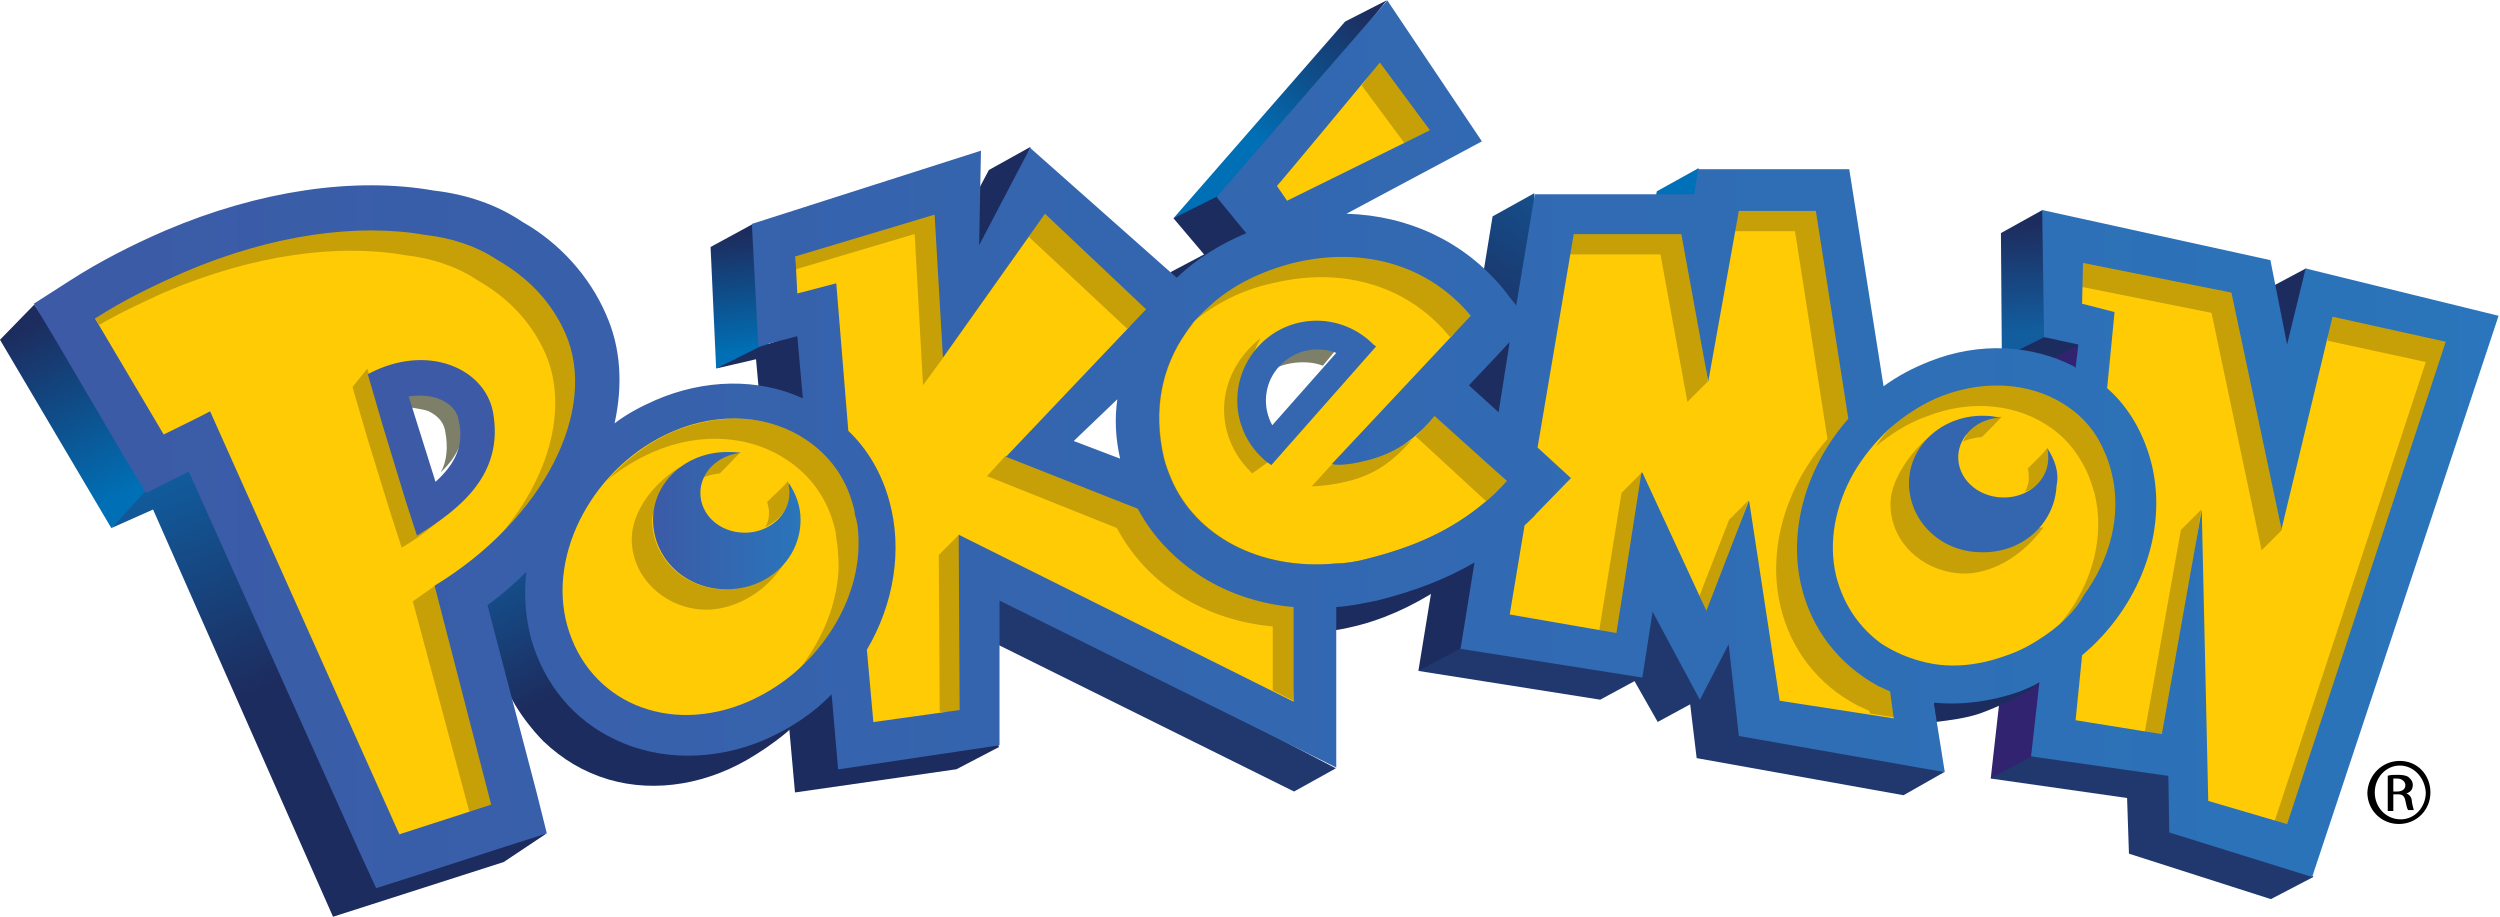
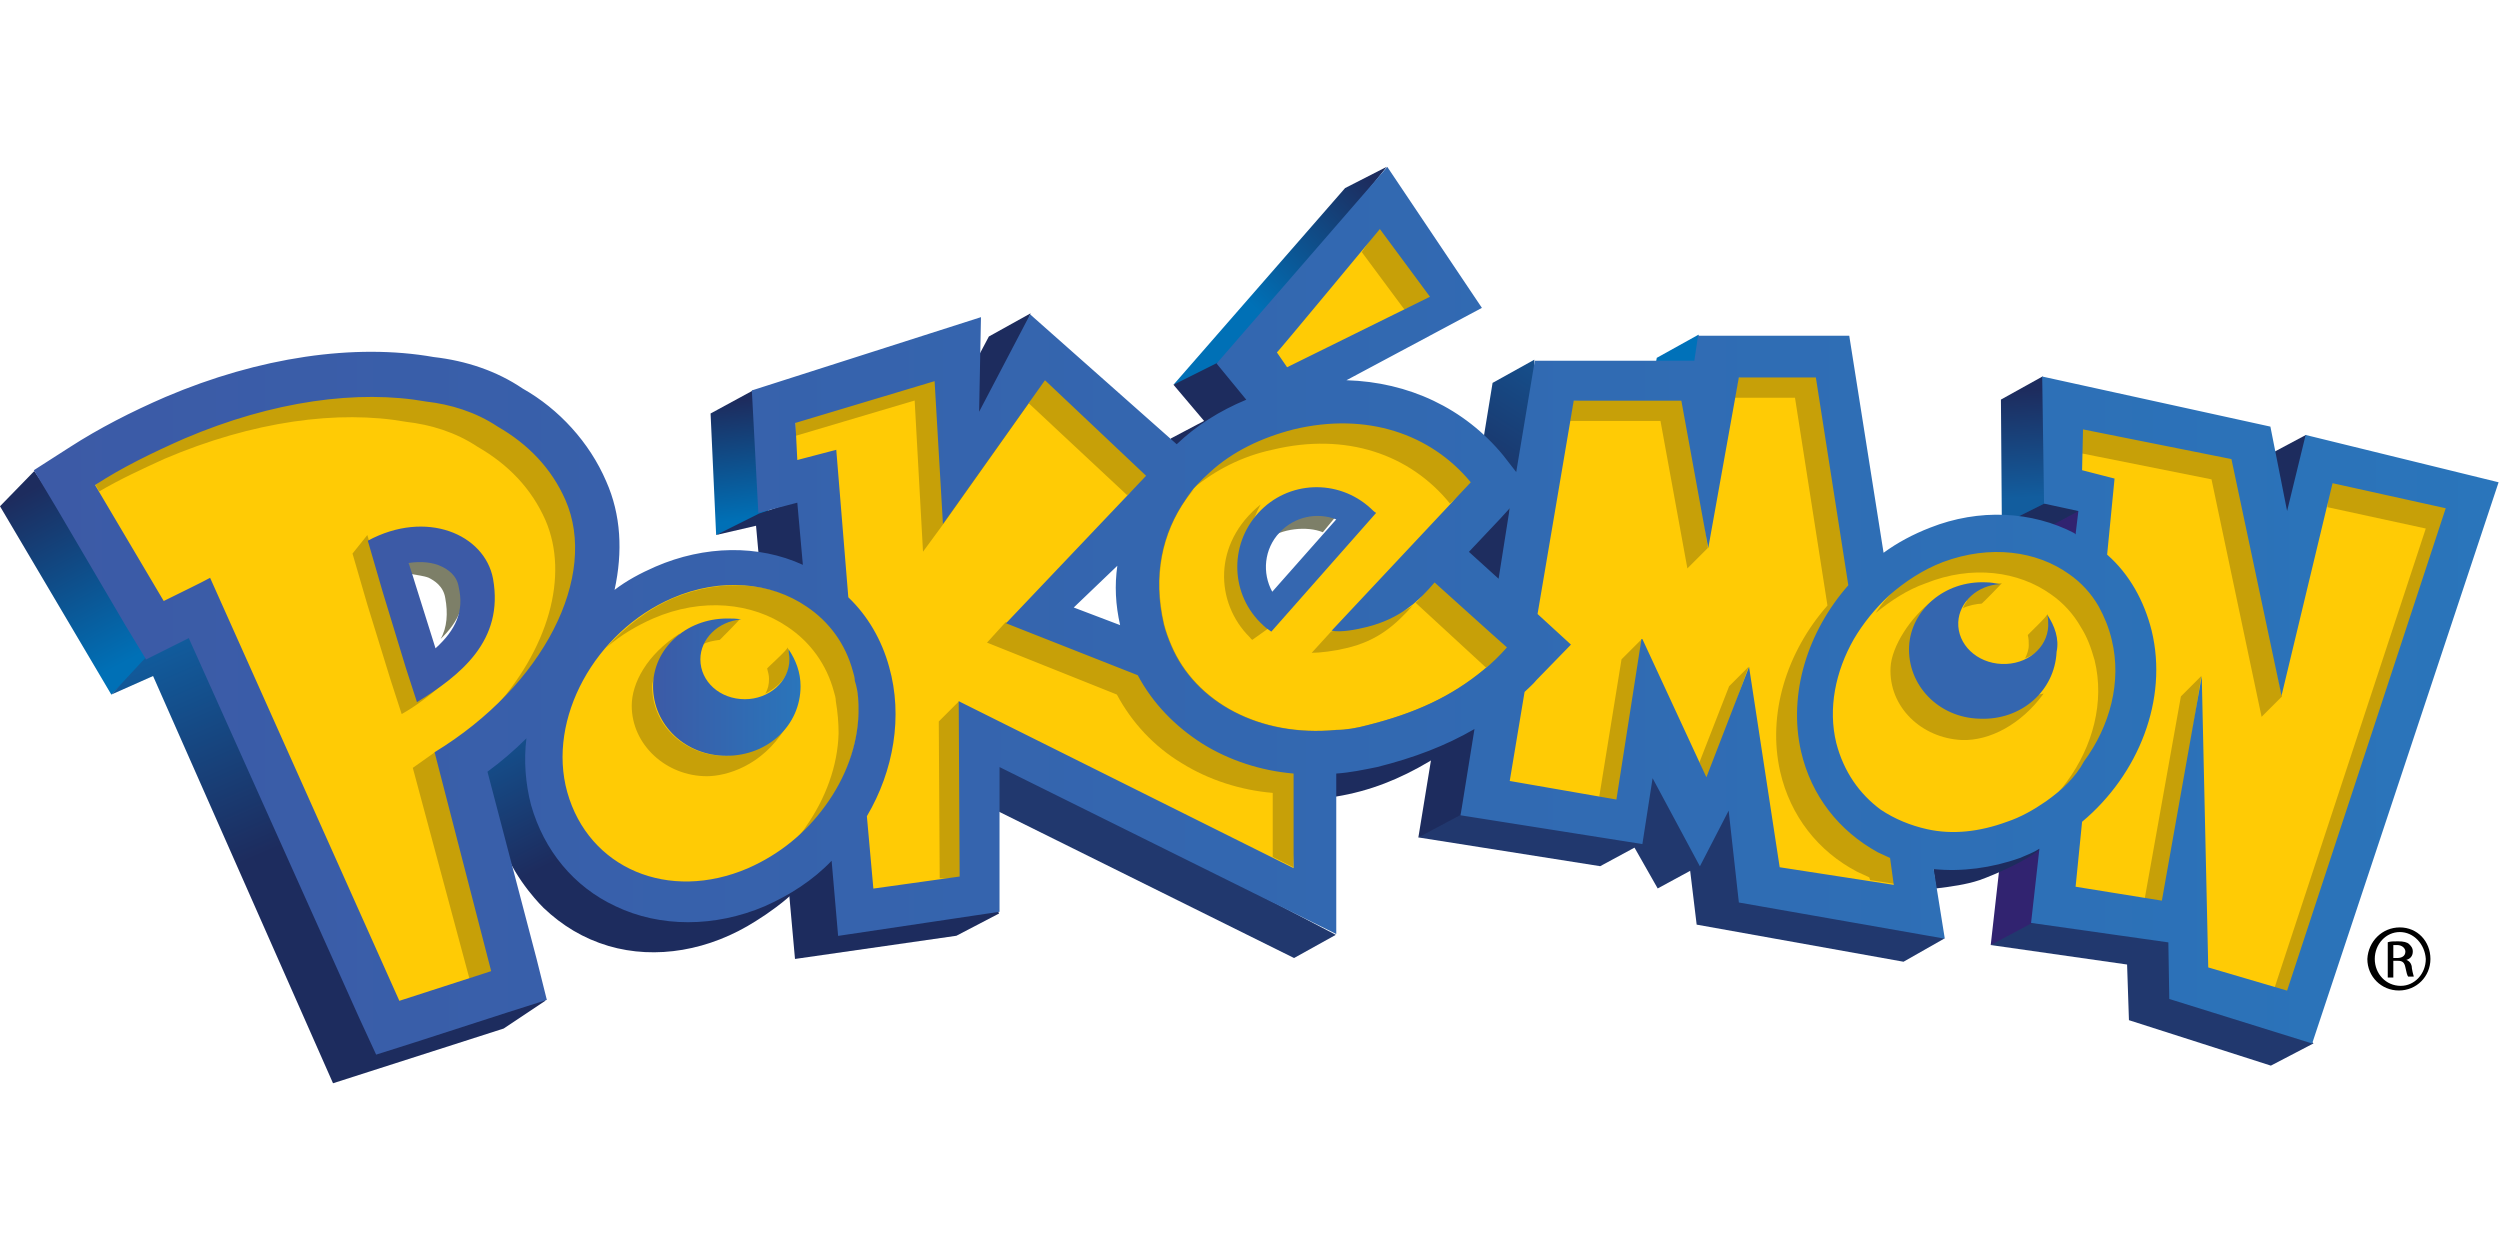
- <svg xmlns="http://www.w3.org/2000/svg" id="Layer_1" viewBox="0 0 269.5 98.8" width="2500" height="917">
-   <style>.st0{fill:url(#polygon16_1_)}.st1{fill:#0071b9}.st2{fill:url(#polygon25_1_)}.st3{fill:#1d2c5e}.st4{fill:url(#polygon36_1_)}.st5{fill:url(#polygon43_1_)}.st6{fill:#312370}.st7{fill:#21386e}.st8{fill:url(#polygon56_1_)}.st9{fill:url(#path69_1_)}.st10{fill:url(#polygon78_1_)}.st11{fill:#ffcb05}.st12{fill:#7d7f68}.st13{fill:#c7a008}.st14{fill:#3c5aa6}.st15{fill:#3567b0}.st16{fill:#1e2d5f}.st17{fill:#3466af}.st18{fill:url(#path183_1_)}.st19{fill:url(#path196_1_)}</style>
+ <svg xmlns="http://www.w3.org/2000/svg" id="Layer_1" viewBox="0 0 269.5 98.8" width="200" height="100">
+   <style>
+         .st0{fill:url(#polygon16_1_)}.st1{fill:#0071b9}.st2{fill:url(#polygon25_1_)}.st3{fill:#1d2c5e}.st4{fill:url(#polygon36_1_)}.st5{fill:url(#polygon43_1_)}.st6{fill:#312370}.st7{fill:#21386e}.st8{fill:url(#polygon56_1_)}.st9{fill:url(#path69_1_)}.st10{fill:url(#polygon78_1_)}.st11{fill:#ffcb05}.st12{fill:#7d7f68}.st13{fill:#c7a008}.st14{fill:#3c5aa6}.st15{fill:#3567b0}.st16{fill:#1e2d5f}.st17{fill:#3466af}.st18{fill:url(#path183_1_)}.st19{fill:url(#path196_1_)}</style>
  <linearGradient id="polygon16_1_" gradientUnits="userSpaceOnUse" x1="426.751" y1="-632.71" x2="416.733" y2="-614.042" gradientTransform="matrix(1 0 0 -1 -413.451 -579.186)">
    <stop offset="0" stop-color="#0070b6" />
    <stop offset="1" stop-color="#1d2c5e" />
  </linearGradient>
  <path id="polygon16" class="st0" d="M0 36.6l12 20.3 4.8-4.6L3.7 32.8z" />
  <path id="polygon18" class="st1" d="M178.6 20.6l-.5 2.7 5.7-1.9-.7-3.3z" />
  <linearGradient id="polygon25_1_" gradientUnits="userSpaceOnUse" x1="548.926" y1="-594.572" x2="561.641" y2="-580.948" gradientTransform="matrix(1 0 0 -1 -413.451 -579.186)">
    <stop offset="0" stop-color="#0070b6" />
    <stop offset="1" stop-color="#1d2c5e" />
  </linearGradient>
  <path id="polygon25" class="st2" d="M145 2.3l-18.5 21.2 5.4-1.5 17.6-22z" />
  <path id="polygon27" class="st3" d="M244.1 31.3l4.5-2.4-1.3 11.4z" />
  <path id="polygon29" class="st3" d="M215.8 38.6l4.1.9L225 37l-4.5-1.7z" />
  <linearGradient id="polygon36_1_" gradientUnits="userSpaceOnUse" x1="493.453" y1="-617.286" x2="491.937" y2="-604.548" gradientTransform="matrix(1 0 0 -1 -413.451 -579.186)">
    <stop offset="0" stop-color="#0070b6" />
    <stop offset="1" stop-color="#1d2c5e" />
  </linearGradient>
  <path id="polygon36" class="st4" d="M76.6 26.6l.6 13.1 5.7-2.2-1.7-13.4z" />
  <linearGradient id="polygon43_1_" gradientUnits="userSpaceOnUse" x1="632.347" y1="-614.834" x2="631.742" y2="-603.336" gradientTransform="matrix(1 0 0 -1 -413.451 -579.186)">
    <stop offset="0" stop-color="#125d9e" />
    <stop offset="1" stop-color="#1d2c5e" />
  </linearGradient>
  <path id="polygon43" class="st5" d="M220.2 22.6l-4.5 2.5.1 13.5 4.6-2.3 1.4-6.6z" />
  <path id="polygon45" class="st6" d="M219.6 39.5l-5 44.4 8-1.6 1.5-45.2z" />
  <path id="polygon47" class="st7" d="M229.3 86l.2 6 15.3 4.9 4.6-2.4-15.1-11.7-15.2-1.3-4.5 2.4z" />
  <path id="polygon49" class="st7" d="M172.5 75.4l3.7-2 2.5 4.4 3.5-1.9.7 5.8 22.3 4 4.4-2.5-30.7-18.7-21.8 3.7-4.2 4.1z" />
  <linearGradient id="polygon56_1_" gradientUnits="userSpaceOnUse" x1="589.912" y1="-598.261" x2="576.568" y2="-619.489" gradientTransform="matrix(1 0 0 -1 -413.451 -579.186)">
    <stop offset="0" stop-color="#125d9e" />
    <stop offset="1" stop-color="#1d2c5e" />
  </linearGradient>
  <path id="polygon56" class="st8" d="M165.4 20.8l-4.5 2.5-8 49 4.5-2.4 7.7-27.5z" />
  <path id="polygon58" class="st3" d="M129.8 27.4l-3.6 1.9.3 1.2 8.5-5.4-3.7-4-4.8 2.4z" />
  <path id="polygon60" class="st7" d="M139.5 85.3l-36.3-18 4.5-3.5 36.3 19z" />
  <path id="polygon62" class="st3" d="M106.6 18.3l-5.5 10.4 5.8-1.7 4.2-11.2z" />
  <linearGradient id="path69_1_" gradientUnits="userSpaceOnUse" x1="471.821" y1="-632.309" x2="480.919" y2="-650.202" gradientTransform="matrix(1 0 0 -1 -413.451 -579.186)">
    <stop offset="0" stop-color="#105fa1" />
    <stop offset="1" stop-color="#1d2c5e" />
  </linearGradient>
  <path id="path69" class="st9" d="M56.6 61.4L52 64.6s1 5.2 2.3 8.8c1.3 3.6 4.3 6.5 4.3 6.5 2 1.9 4.3 3.3 7 4.1 5.1 1.5 10.9.5 15.9-2.7 1.3-.8 3.1-2.1 4.2-3.2-4.9 3-29.1-16.7-29.1-16.7z" />
  <path id="polygon71" class="st3" d="M81.5 38.7l4.2 46.7 17.4-2.5 4.6-2.4-21.5-44.6-4.4 1.5-4.6 2.3z" />
  <linearGradient id="polygon78_1_" gradientUnits="userSpaceOnUse" x1="437.492" y1="-626.202" x2="448.022" y2="-650.612" gradientTransform="matrix(1 0 0 -1 -413.451 -579.186)">
    <stop offset="0" stop-color="#105fa1" />
    <stop offset="1" stop-color="#1d2c5e" />
  </linearGradient>
  <path id="polygon78" class="st10" d="M16.5 54.9l19.4 43.9 18.4-5.9 4.5-3-38.2-40-4.8 2.9-3.8 4.1z" />
  <path id="path80" class="st3" d="M208.4 75.6l.3 2.2c1.6-.2 3.2-.4 4.7-.9 1.7-.6 5.3-2.2 6.6-3.4-.6.2-9 2.4-11.6 2.1" />
  <path id="path82" class="st3" d="M143.3 64.4l.7 3.5c3.7-.6 6.9-1.9 10.1-3.8 2-1.2 4.1-2.9 4.8-3.4-.5.3-15.6 3.7-15.6 3.7z" />
  <g id="g84" transform="translate(-5.451 -1.686)">
    <path id="path86" class="st11" d="M46.4 96.3L45 93.1l-18.4-41-.4-.8-.8.4-.6.3-3.3 1.6c-.5-.8-1.3-2.2-1.8-3.1L12.3 38l-1.9-3.3 3.2-2c3-1.9 6.4-3.7 10.2-5.3 7.4-3.1 14.9-4.8 21.8-4.8 2.3 0 4.5.2 6.5.5 3.4.4 6.6 1.5 9.2 3.3 3.9 2.2 7 5.6 8.7 9.6 1.4 3.3 1.7 7.2.8 11.2l-.5 2.4 2-1.4c1.3-1 2.7-1.8 4.2-2.4 2.6-1.1 5.3-1.7 8-1.7 2.6 0 5 .5 7.2 1.5l1.4.6-.1-1.6-.6-6.7-.1-1.1-1 .3-3.1.8-.5-11.4 22.8-7.3-.2 8.9 1.7.4 5-9.5 14.9 13.2.6.6.6-.6c2-1.9 4.5-3.5 7.2-4.6l1.1-.5-.8-1-2.7-3.3L155 3.1l9 13.4-13.7 7.4-3 1.6 3.5.1c6.5.1 12.3 2.9 16.2 7.7l1.4 1.8.9 1.1-1.5 1.6-1 1.1-3.4 3.7-.6.7.7.6 3.2 2.9 1.2 1.1.3-1.6 1.2-7.6.3-2 .3-2 1.8-11.3h17l.1-.8.3-1.9H204l3.6 22.6.2 1.5 1.2-.9c1.5-1.1 3.1-1.9 4.8-2.6 2.3-.9 4.6-1.3 7-1.3 2.8 0 5.5.6 7.8 1.9.1 0 .1.1.3.2l1.1.4.1-1.2.3-2.5.1-.8-.8-.2-3-.7-.1-11.8 22.9 5 1.7 8.5h1.8l1.8-7.3 19.1 4.6L254.3 95l-13.9-4.4-.1-5.4v-.8l-.8-.1-13.9-2 .8-7.1.2-1.7-1.5.8c-.7.4-1.4.7-2.1.9-2.3.9-4.6 1.3-6.9 1.3-.7 0-1.3 0-2-.1l-1.2-.1.2 1.2 1 6.2-20.3-3.6-1.1-9.2-.3-3-1.4 2.6-2.3 4.5-4.3-7.9-1.3-2.4-.4 2.7-.9 6.1-17.8-2.8 1.4-8.4.3-1.9-1.7 1c-2.9 1.7-6.3 3.1-10.2 4-1.4.3-2.8.6-4.3.7l-.8.1V83l-35-17.3-1.3-.6v16.3l-15.7 2.3-.7-7.1-.2-1.9-1.4 1.3c-2.1 2-4.4 3.6-6.9 4.7-2.6 1.1-5.3 1.7-7.9 1.7-2.7 0-5.2-.6-7.5-1.6-4.2-2-7.3-5.7-8.6-10.4-.6-2.2-.8-4.5-.5-6.9l.3-2.5-1.8 1.8c-1.3 1.2-2.7 2.4-4.2 3.5l-.5.4.2.6 5.3 20.2.9 3.6-3.5 1.1-9.9 3.2-3.4.9zM50.8 42c-.5 0-1 0-1.6.1l-.7.1-1 .2.3 1 .2.6 2.8 9.3.3.9.4 1.3 1-.9.7-.6c2.8-2.5 3.7-5 3.1-8.2-.4-1.9-1.8-2.8-2.7-3.2-.6-.4-1.7-.6-2.8-.6zm76.2.3l-1.8 1.7-4.7 4.5-1 1 1.3.5 5 1.9 1.5.6-.3-1.6c-.4-2.1-.5-4.2-.3-6.2l.3-2.4zm20.4-5.2c-1.9 0-3.8.8-5.1 2.3-2 2.2-2.4 5.5-1 8.1l.4.7.6 1.1.9-1 .6-.6 6.9-7.8.5-.6.9-1-1.2-.5-.8-.3c-1-.2-1.8-.4-2.7-.4z" />
  </g>
  <path id="path88" class="st12" d="M152.4 47l-.2.2c.1 0 .2-.1.2-.2z" />
  <path id="polygon90" class="st12" d="M158.4 41.6l3.4-3.7-1.2 1.2V39l-1 1.1-3.4 3.6 3.2 2.9.6-3.6 1.6 1.4z" />
  <path id="polygon92" class="st12" d="M158.4 41.6l3.2 2.8 1.2-7.6-1 1.1z" />
  <path id="path94" class="st12" d="M115.7 47.5z" />
  <path id="path96" class="st13" d="M134.7 50.7c.3.3 0 .1.3.3l2.1-1.5c-.3-.2-.6-.5-.9-.7-3-2.8-2.2-9-.3-12.4-5.2 4.2-4.9 10.6-1.2 14.3" />
  <path id="path98" class="st13" d="M160 54.2c-3.5 2.9-7.4 4.7-12.6 6-1.1.3-2.3.5-3.3.5-8.3.8-15.2-3-17.8-9.1-.3-.7-.6-1.5-.8-2.3-1.2-5.2-.2-9.8 2.4-13.5.3-.4.5-.7.8-1-.1.1-.3.2-.4.3-1 .9-1.9 1.8-2.6 2.9-2.6 3.6-3.6 8.3-2.4 13.5.2.8.4 1.6.8 2.3 2.6 6.2 9.6 10 17.8 9.2 1.1-.1 2.2-.3 3.4-.6 5.2-1.3 9.2-3.1 12.6-6 .8-.7 1.7-1.5 2.5-2.3l-.1-.1c-.2.1-.3.1-.3.2" />
  <path id="polygon100" class="st13" d="M101.7 38.5l9.2-13-.4-.3-8.9 12.5z" />
  <path id="polygon102" class="st13" d="M162.8 36.8l-1.2 7.6L160 43l-.6 3.6-3.2-2.9 3.4-3.6 1-1.1v.1l1.2-1.2z" />
  <path id="polygon104" class="st13" d="M151.4 15.4l3.2-1.4-5.9-7.6-1.9 2.8z" />
  <path id="path106" class="st13" d="M61.8 34.2c-15-18.2-41.9-8.4-51.5.1l.4.7c2.2-1.3 4.6-2.4 7-3.5 9.6-4.1 18.8-5.3 26.1-4 2.6.3 5.3 1.1 7.7 2.7 3.3 1.9 5.8 4.5 7.3 7.9 2.6 6 .3 14-5.8 20.6 7.7-7.1 13-13.9 8.8-24.5z" />
  <path id="path108" class="st13" d="M92.3 55.4c-.1-.3-.1-.7-.2-1-.8-3-2.6-5.4-5-7-3.8-2.6-9.2-3.1-14.5-.9-2.8 1.2-5.2 3.1-7.2 5.3 1.5-1.3 3.2-2.3 5-3.1 5.3-2.3 10.7-1.7 14.5.9 2.4 1.6 4.2 4 5 7 .1.3.2.7.2 1 .2 1.2.3 2.3.3 3.5-.1 3.5-1.4 7-3.5 10-.3.5-.7.9-1.1 1.4 1.2-1.1 2.3-2.2 3.2-3.5 2.2-3 3.4-6.5 3.6-10 0-1.2-.1-2.4-.3-3.6" />
  <path id="path110" class="st13" d="M77.6 51s2.2-2.2 2.1-2.2c-2.7-.1-3.9 2.5-4 2.7.6-.3 1.2-.4 1.9-.5" />
  <path id="path112" class="st13" d="M82.7 54.1c.1.4.2.7.2 1.1 0 .6-.1 1.1-.4 1.6.4-.2 3.6-1.8 2.4-5 .1.2-2.3 2.3-2.2 2.3" />
  <path id="path114" class="st13" d="M70.3 56c0-1.3 2.3-4.6 3-5.7-3.6 2.3-5.2 5.4-5.2 7.8 0 4.2 3.7 7.6 8.1 7.6 2.1 0 5.9-1.1 8.4-5.1-1.3.9-4.6 2.9-6.4 2.9-4.4 0-7.9-3.3-7.9-7.5" />
  <path id="polygon116" class="st13" d="M101.2 59.8l.1 16.9 2.7.2-.6-19.3z" />
  <path id="polygon118" class="st13" d="M85.8 27.5V29l12.8-3.8.9 16.3 2.2-3-.5-16.3z" />
  <path id="polygon120" class="st13" d="M124.3 33.3l-11.9-11-1.5 3.2 10.6 9.9z" />
  <path id="path122" class="st13" d="M122.5 53.8l-14.1-4.7-2 2.2 14 5.6c1.6 3 4 5.6 7 7.4 2.9 1.8 6.3 2.9 9.8 3.2v6.9l2.2 1.1.7-10.4-17.6-11.3z" />
  <path id="path124" class="st13" d="M145.1 51.9c3.5-.8 5.4-2.6 7.2-4.6-1.3 1.1-7.7 2.5-8.8 2.8l-2.1 2.3c.9 0 2.5-.2 3.7-.5" />
  <path id="path126" class="st13" d="M138.8 27.9c-6.4.8-9.7 6.2-10.2 6.8 2.4-2 5.3-3.5 8.6-4.2 7.9-1.9 14.8.5 19.1 5.8l2.7-2.2c-4.3-5.2-12.3-8.1-20.2-6.2" />
  <path id="path128" class="st13" d="M160.2 54c.8-.6 2.1-1.3 2.9-2.1l-8.5-7.6c-.7.8-1.2 2.1-2 2.7l7.6 7z" />
  <path id="path130" class="st13" d="M203.9 74.4c-8.9-7.4-8.4-23.1-4-28.1L196 21.6l-8.6 1.1-.4 2.2h6.5l3.5 22.4c-4.4 5-6.5 11.7-5.1 17.9 1.1 4.8 4.1 8.6 8.3 10.8.4.2.9.4 1.3.6l.1.3 2.6.4c-.1.1.2-2.7-.3-2.9z" />
  <path id="polygon132" class="st13" d="M169.6 25.2l-.4 2.2h9.8l2.9 15.9 2.2-2.2-2.3-16.8z" />
  <path id="polygon134" class="st13" d="M186.4 56l-3.2 8.2.8 2.2 4.5-12.5z" />
  <path id="polygon136" class="st13" d="M177 50.9l-2.2 2.2-2.4 14.8 2.3.8z" />
  <path id="path138" class="st13" d="M221.1 46.1c1.3.9 2.4 2.1 3.2 3.5.7 1.1 1.1 2.2 1.5 3.6 1.1 4.5-.2 9.3-3 13.1-.3.4-.6.8-.9 1.1 1.1-1 15.1-11.3 1.5-24.8-15-4.9-20.7 4.8-21.2 5.5 1.6-1.3 3.4-2.5 5.4-3.2 5-2 10-1.3 13.5 1.2" />
  <path id="path140" class="st13" d="M213.6 47.1c0 .1 2.2-2.2 2.2-2.2-2.7.1-4 1.4-3.8 2-.2.2-.3.5-.4.7.5-.3 1.6-.5 2-.5" />
  <path id="path142" class="st13" d="M218.6 50.5c.1.4.1.7.1 1.1 0 .5-.2 1-.4 1.4.4-.2 3.6-1.2 2.4-4.8.1.2-2.2 2.3-2.1 2.3" />
  <path id="path144" class="st13" d="M211.5 61.8c3 .1 6.4-1.7 8.8-5-6.1 1.3-12.6-9-12-10-2.3 1.7-4.4 4.9-4.5 7.2-.2 4.2 3.3 7.6 7.7 7.8" />
  <path id="polygon146" class="st13" d="M245.2 88.5l1.4.9 17.6-52.8-13.2-3-.1 3.1 10.6 2.3z" />
  <path id="polygon148" class="st13" d="M224.3 27.9l.1 3 14 2.8 5.4 25.6 2.2-2.2-5.2-25.9z" />
  <path id="polygon150" class="st13" d="M235.1 57.1l-3.9 21.8 2.2.7 3.9-24.7z" />
  <path id="polygon152" class="st13" d="M53.4 86.9l-6.5-23.8-2.4 1.7 6.1 22.7z" />
  <path id="path154" class="st13" d="M51.7 51.2c-1.5 1.6-4.9 4.7-6.8 5.9l-1.2-3.7-2.5-8.2-1.6-5.5-1.6 2 1.6 5.5 2.5 8.1 1.2 3.7c2.7-1.5 6.5-4.7 8.4-7.8" />
  <path id="path156" class="st12" d="M144.5 37.1c-2.1-.8-5-.6-6.6 1.2-.4.4-1.1 1.4-1.3 1.9 1.5-1.2 4.3-1.5 6-.8l1.9-2.3z" />
  <path id="path158" class="st12" d="M49.9 44.5c-.2-1.2-1.4-2.2-2-2.5-1-.5-2.9-.6-4.2-.3.2.8.5 1.8.6 2.2.5.1 1.4.2 1.9.4.6.3 1.6.9 1.8 2.2.3 1.6.2 3.2-.5 4.4 1.9-1.8 2.8-3.8 2.4-6.4" />
  <g id="g160" transform="translate(-5.451 -1.686)">
    <g id="g162">
      <path id="path164" class="st14" d="M58.6 46.1c-.9-4.8-7.2-7.5-13.5-4.1l1.6 5.5 2.5 8.2 1.2 3.7c4.7-2.9 9.4-6.6 8.2-13.3zm-6.2 7.5c-.7-2.2-2.2-7-2.2-7s-.3-1-.7-2.2c1.3-.2 2.6-.1 3.6.4.6.3 1.6.9 1.8 2.2.6 2.6-.3 4.6-2.5 6.6z" />
    </g>
  </g>
  <g id="g166" transform="translate(-5.451 -1.686)">
    <g id="g168">
      <path id="path170" class="st15" d="M153.2 38.5c-3.5-3.2-8.9-3-12.1.5-3.2 3.5-3 8.9.5 12.1.3.3.6.5.9.7L153.8 39c-.2-.1-.4-.3-.6-.5zm-10.6 9c-1.1-2-.9-4.6.8-6.4 1.6-1.7 4-2.2 6.1-1.4l-6.9 7.8z" />
    </g>
  </g>
  <path id="polygon172" class="st16" d="M162.8 35.4l-6.2 6 5.9 5.3z" />
  <path id="path174" class="st17" d="M220.7 48.3c.1.4.1.8.1 1.2-.1 2.4-2.3 4.2-5 4.1-2.7-.1-4.8-2.1-4.7-4.5.1-2.2 2.1-4 4.5-4.1-.5-.1-1-.2-1.5-.2-4.5-.2-8.1 3-8.3 6.9-.2 4.2 3.2 7.7 7.6 7.8 4.5.2 8.1-3 8.3-7.2.3-1.4-.2-2.8-1-4" />
  <linearGradient id="path183_1_" gradientUnits="userSpaceOnUse" x1="639.706" y1="2062.77" x2="655.635" y2="2062.77" gradientTransform="translate(-569.451 -2006.686)">
    <stop offset="0" stop-color="#3c5aa6" />
    <stop offset=".933" stop-color="#2b73b9" />
    <stop offset="1" stop-color="#2a75bb" />
  </linearGradient>
  <path id="path183" class="st18" d="M85.1 53.1c0 2.4-2.2 4.3-4.8 4.3-2.7 0-4.8-1.9-4.8-4.3 0-2.2 1.9-4.1 4.4-4.3-.5-.1-1-.1-1.5-.1-4.5 0-8 3.3-8 7.3 0 4.2 3.5 7.5 7.9 7.5 4.5 0 8-3.3 8-7.5 0-1.5-.5-2.8-1.3-4 0 .3.1.7.1 1.1" />
  <g id="g185" transform="translate(-5.451 -1.686)">
    <g id="g187">
      <linearGradient id="path196_1_" gradientUnits="userSpaceOnUse" x1="578.628" y1="2056.257" x2="844.371" y2="2056.257" gradientTransform="translate(-569.451 -2006.686)">
        <stop offset="0" stop-color="#3c5aa6" />
        <stop offset=".933" stop-color="#2b73b9" />
        <stop offset="1" stop-color="#2a75bb" />
      </linearGradient>
      <path id="path196" class="st19" d="M254 30.6l-2 8.2-1.8-9.1-24.6-5.4.2 13.7 3.7.8-.3 2.5s-.1 0-.1-.1c-4.6-2.4-10.3-2.7-15.6-.6-1.8.7-3.5 1.6-5 2.7l-3.7-23.4h-16.3l-.4 2.7h-17.2l-2 12-1.4-1.8c-4.2-5.1-10.2-7.9-16.9-8.1l14.6-7.8L155 1.7l-18.4 21.2 3.2 3.9c-2.9 1.2-5.4 2.8-7.5 4.8l-15.8-14-5.5 10.5.2-10.2-24.7 7.9.7 13.2 4.2-1.1.6 6.7c-4.8-2.2-10.6-2.1-15.9.2-1.6.7-3.1 1.5-4.4 2.5.9-4.1.7-8.1-.9-11.7-1.8-4.2-5.1-7.8-9-10-2.8-1.9-6.1-3-9.6-3.4-8.5-1.5-18.8 0-28.9 4.3-3.7 1.6-7.2 3.4-10.3 5.4l-3.9 2.5 2.4 4L18.9 51l2.3 3.8 4-2 .6-.3 18.4 41 1.8 3.9 4.1-1.3 9.9-3.2 4.4-1.4-1.1-4.4L58 66.9c1.5-1.1 2.9-2.3 4.2-3.6-.3 2.4-.1 4.9.5 7.2 1.4 4.9 4.6 8.8 9.1 10.9 4.8 2.3 10.7 2.3 16.1 0 2.7-1.2 5.2-2.8 7.2-4.9l.7 8.1 17.4-2.6V66.4l36.3 18V67.1c1.5-.1 2.9-.4 4.4-.7 4-1 7.4-2.3 10.5-4.1l-1.5 9.3 19.6 3.1 1.1-7.1 5.1 9.5 3.1-6 1.1 9.9 22.2 3.9-1.2-7.5c3 .3 6.2-.1 9.3-1.2.7-.3 1.5-.6 2.1-1l-.9 8 14.8 2.1.1 6.1 15.4 4.8 20.1-60.5-20.8-5.1zm-86.8 9l1-1.1-1.2 7.6-3.2-2.9 3.4-3.6zm-13-31.2l5.4 7.3-15.4 7.6-1.1-1.6c0 .1 11.1-13.3 11.1-13.3zM52.3 64.8l6.1 23.6-9.9 3.2L28.1 46c-1.1.6-3.2 1.6-5 2.5L15.7 36c2.9-1.9 6.2-3.5 9.6-5 9.6-4.1 18.8-5.3 26.1-4 2.6.3 5.3 1.1 7.7 2.7 3.3 1.9 5.8 4.5 7.3 7.9 3.6 8.2-2.3 20-14.1 27.2zM98 60.6c-.1 3.5-1.4 7-3.6 10-2.1 2.9-4.9 5.2-8.3 6.7-8.6 3.7-17.2 0-19.5-8.2-2.2-7.9 3-17.3 11.3-20.9 5.3-2.3 10.7-1.7 14.5.9 2.4 1.6 4.2 4 5 7 .1.3.2.7.2 1 .4 1.2.4 2.4.4 3.5zm46.9 16.7l-36.1-18 .1 18.9-9.3 1.3-.7-7.8c2.9-4.9 3.9-10.8 2.4-16.1-.8-2.9-2.3-5.5-4.4-7.5l-1.3-15.9-4.2 1.1-.2-4 15-4.5.9 15.4 11-15.5L129 35l-15.1 15.9 14.2 5.6c1.6 3 4 5.5 7 7.4 2.9 1.8 6.3 2.9 9.8 3.2v10.2zm-18.7-26.2l-5-1.9 4.7-4.5c-.3 2.1-.2 4.2.3 6.4zm39.2 4.8c-3.5 2.9-7.4 4.7-12.6 6-1.1.3-2.3.5-3.3.5-8.3.8-15.2-3-17.8-9.1-.3-.7-.6-1.5-.8-2.3-1.2-5.2-.2-9.8 2.4-13.5.7-1.1 1.6-2 2.6-2.9 2.4-2.2 5.5-3.7 9-4.6 7.9-1.9 14.8.5 19.1 5.7l-15 16c1 .2 2.6-.1 3.8-.4 3.6-.9 5.6-2.8 7.3-4.8l6 5.4 1.8 1.6c-.8.9-1.6 1.7-2.5 2.4zm31.9 21.3L194 55.6l-4.6 11.9-6.9-14.9h-.1l-2.7 17.3-11.5-2 1.6-9.6c.4-.4.9-.8 1.3-1.3l3.7-3.8-3.6-3.3 3.9-23h11.6l2.9 15.9 3.3-18.4h8.3l3.5 22.4c-4.4 5-6.5 11.7-5.1 17.9 1.1 4.8 4.1 8.6 8.3 10.9.4.2.9.4 1.3.6l.4 2.9-12.3-1.9zm28.7-7.1c-1.3.9-2.7 1.7-4.2 2.2-3 1.1-5.9 1.4-8.6.8-1.8-.4-3.5-1.1-5-2.1-2.3-1.7-4-4.1-4.8-7.2-.9-3.7-.1-7.7 1.9-11.2 1-1.7 2.3-3.3 3.8-4.7 1.7-1.5 3.7-2.8 5.8-3.6 5.1-1.9 10.1-1.2 13.6 1.3 1.3.9 2.4 2.1 3.2 3.5.6 1.1 1.1 2.3 1.4 3.6 1.1 4.5-.2 9.3-3 13.1-.9 1.7-2.4 3.1-4.1 4.3zm26 20.4l-8.5-2.5-.7-31.4-4.3 24.2-9.3-1.5.7-7c6.1-5.1 9.3-13.2 7.5-20.6-.8-3.2-2.4-6.1-4.8-8.2l.8-8.2-3.5-.9.1-4.4 16 3.2 5.4 25.5 5.5-22.9 12.2 2.7-17.1 52z" />
    </g>
  </g>
  <path id="path198" d="M258 85.3h.4c.5 0 .9-.2.9-.7 0-.3-.3-.7-.9-.7h-.4v1.4zm0 2.1h-.6v-3.8c.3-.1.6-.1 1.1-.1.6 0 1 .1 1.2.3.2.2.4.4.4.8 0 .5-.3.8-.7.9.3.1.6.4.6.9.1.6.2.8.2.9h-.6c-.1-.1-.2-.5-.3-1-.1-.5-.3-.7-.8-.7h-.5v1.8zm.7-4.9c-1.5 0-2.7 1.3-2.7 2.9 0 1.6 1.2 2.9 2.8 2.9 1.5 0 2.7-1.3 2.7-2.9-.1-1.6-1.3-2.9-2.8-2.9zm0-.5c1.9 0 3.3 1.5 3.3 3.4s-1.5 3.4-3.4 3.4-3.4-1.5-3.4-3.4c.1-1.9 1.6-3.4 3.5-3.4z" />
</svg>
